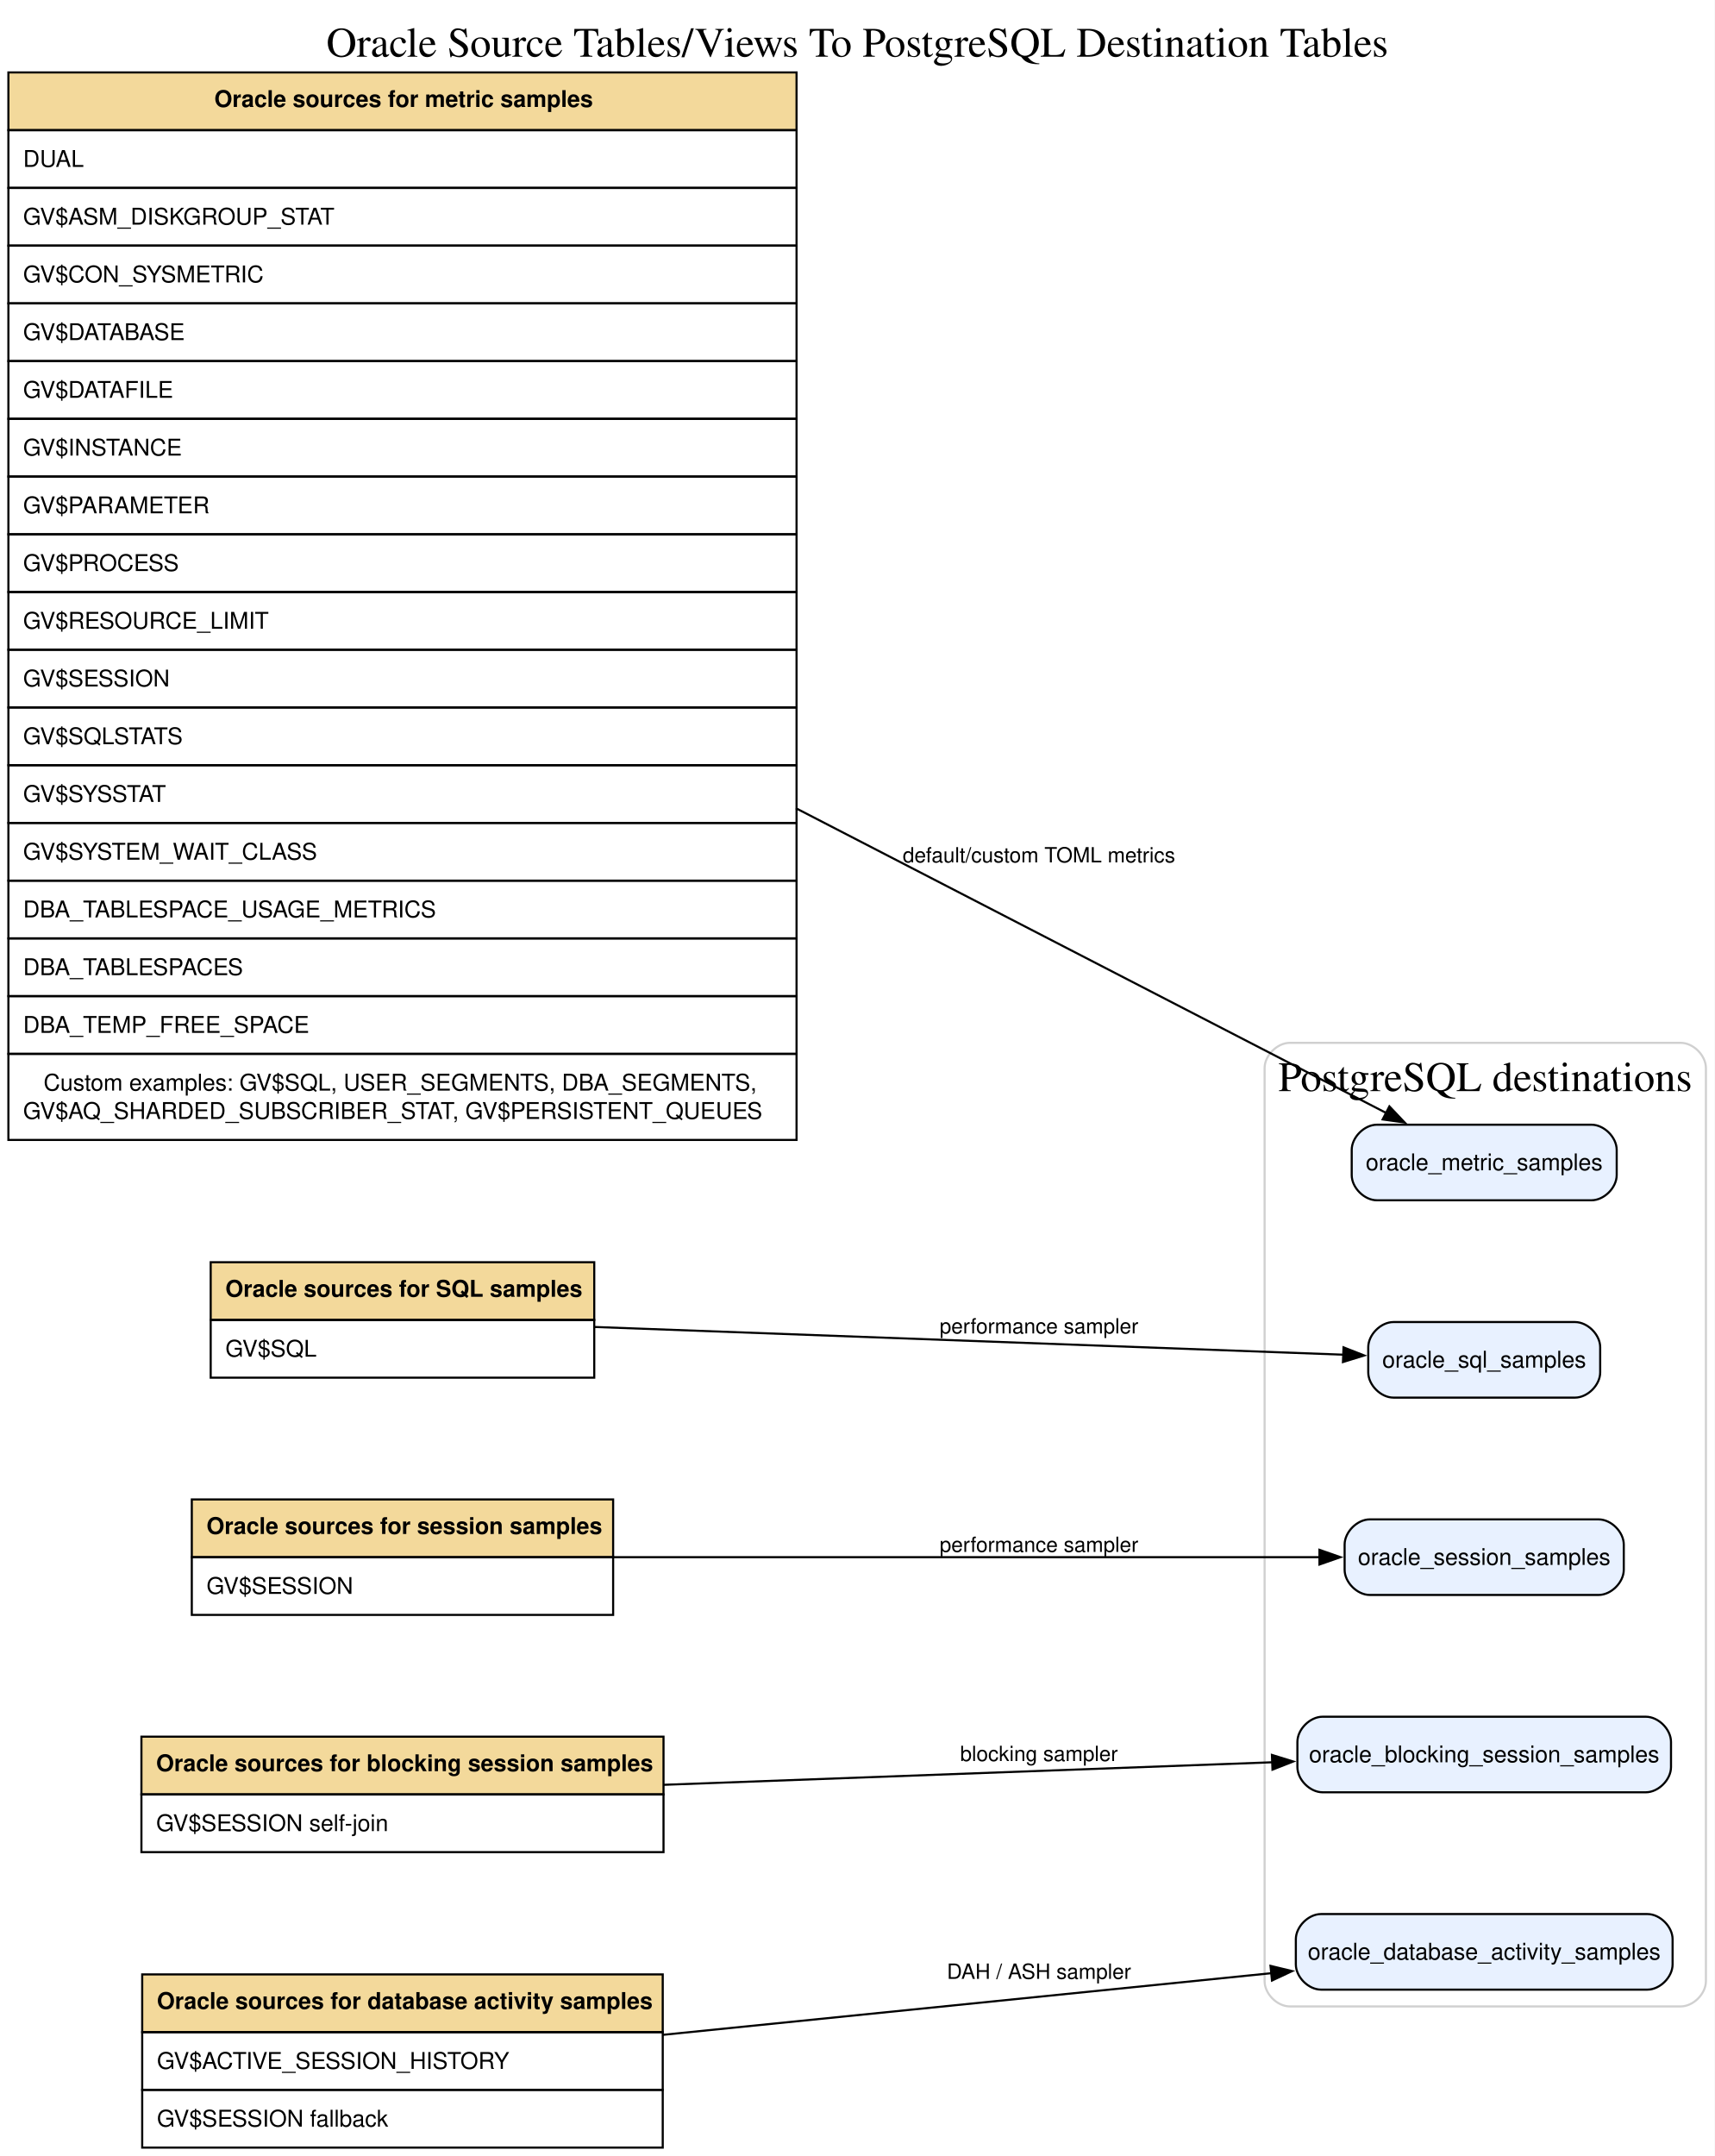
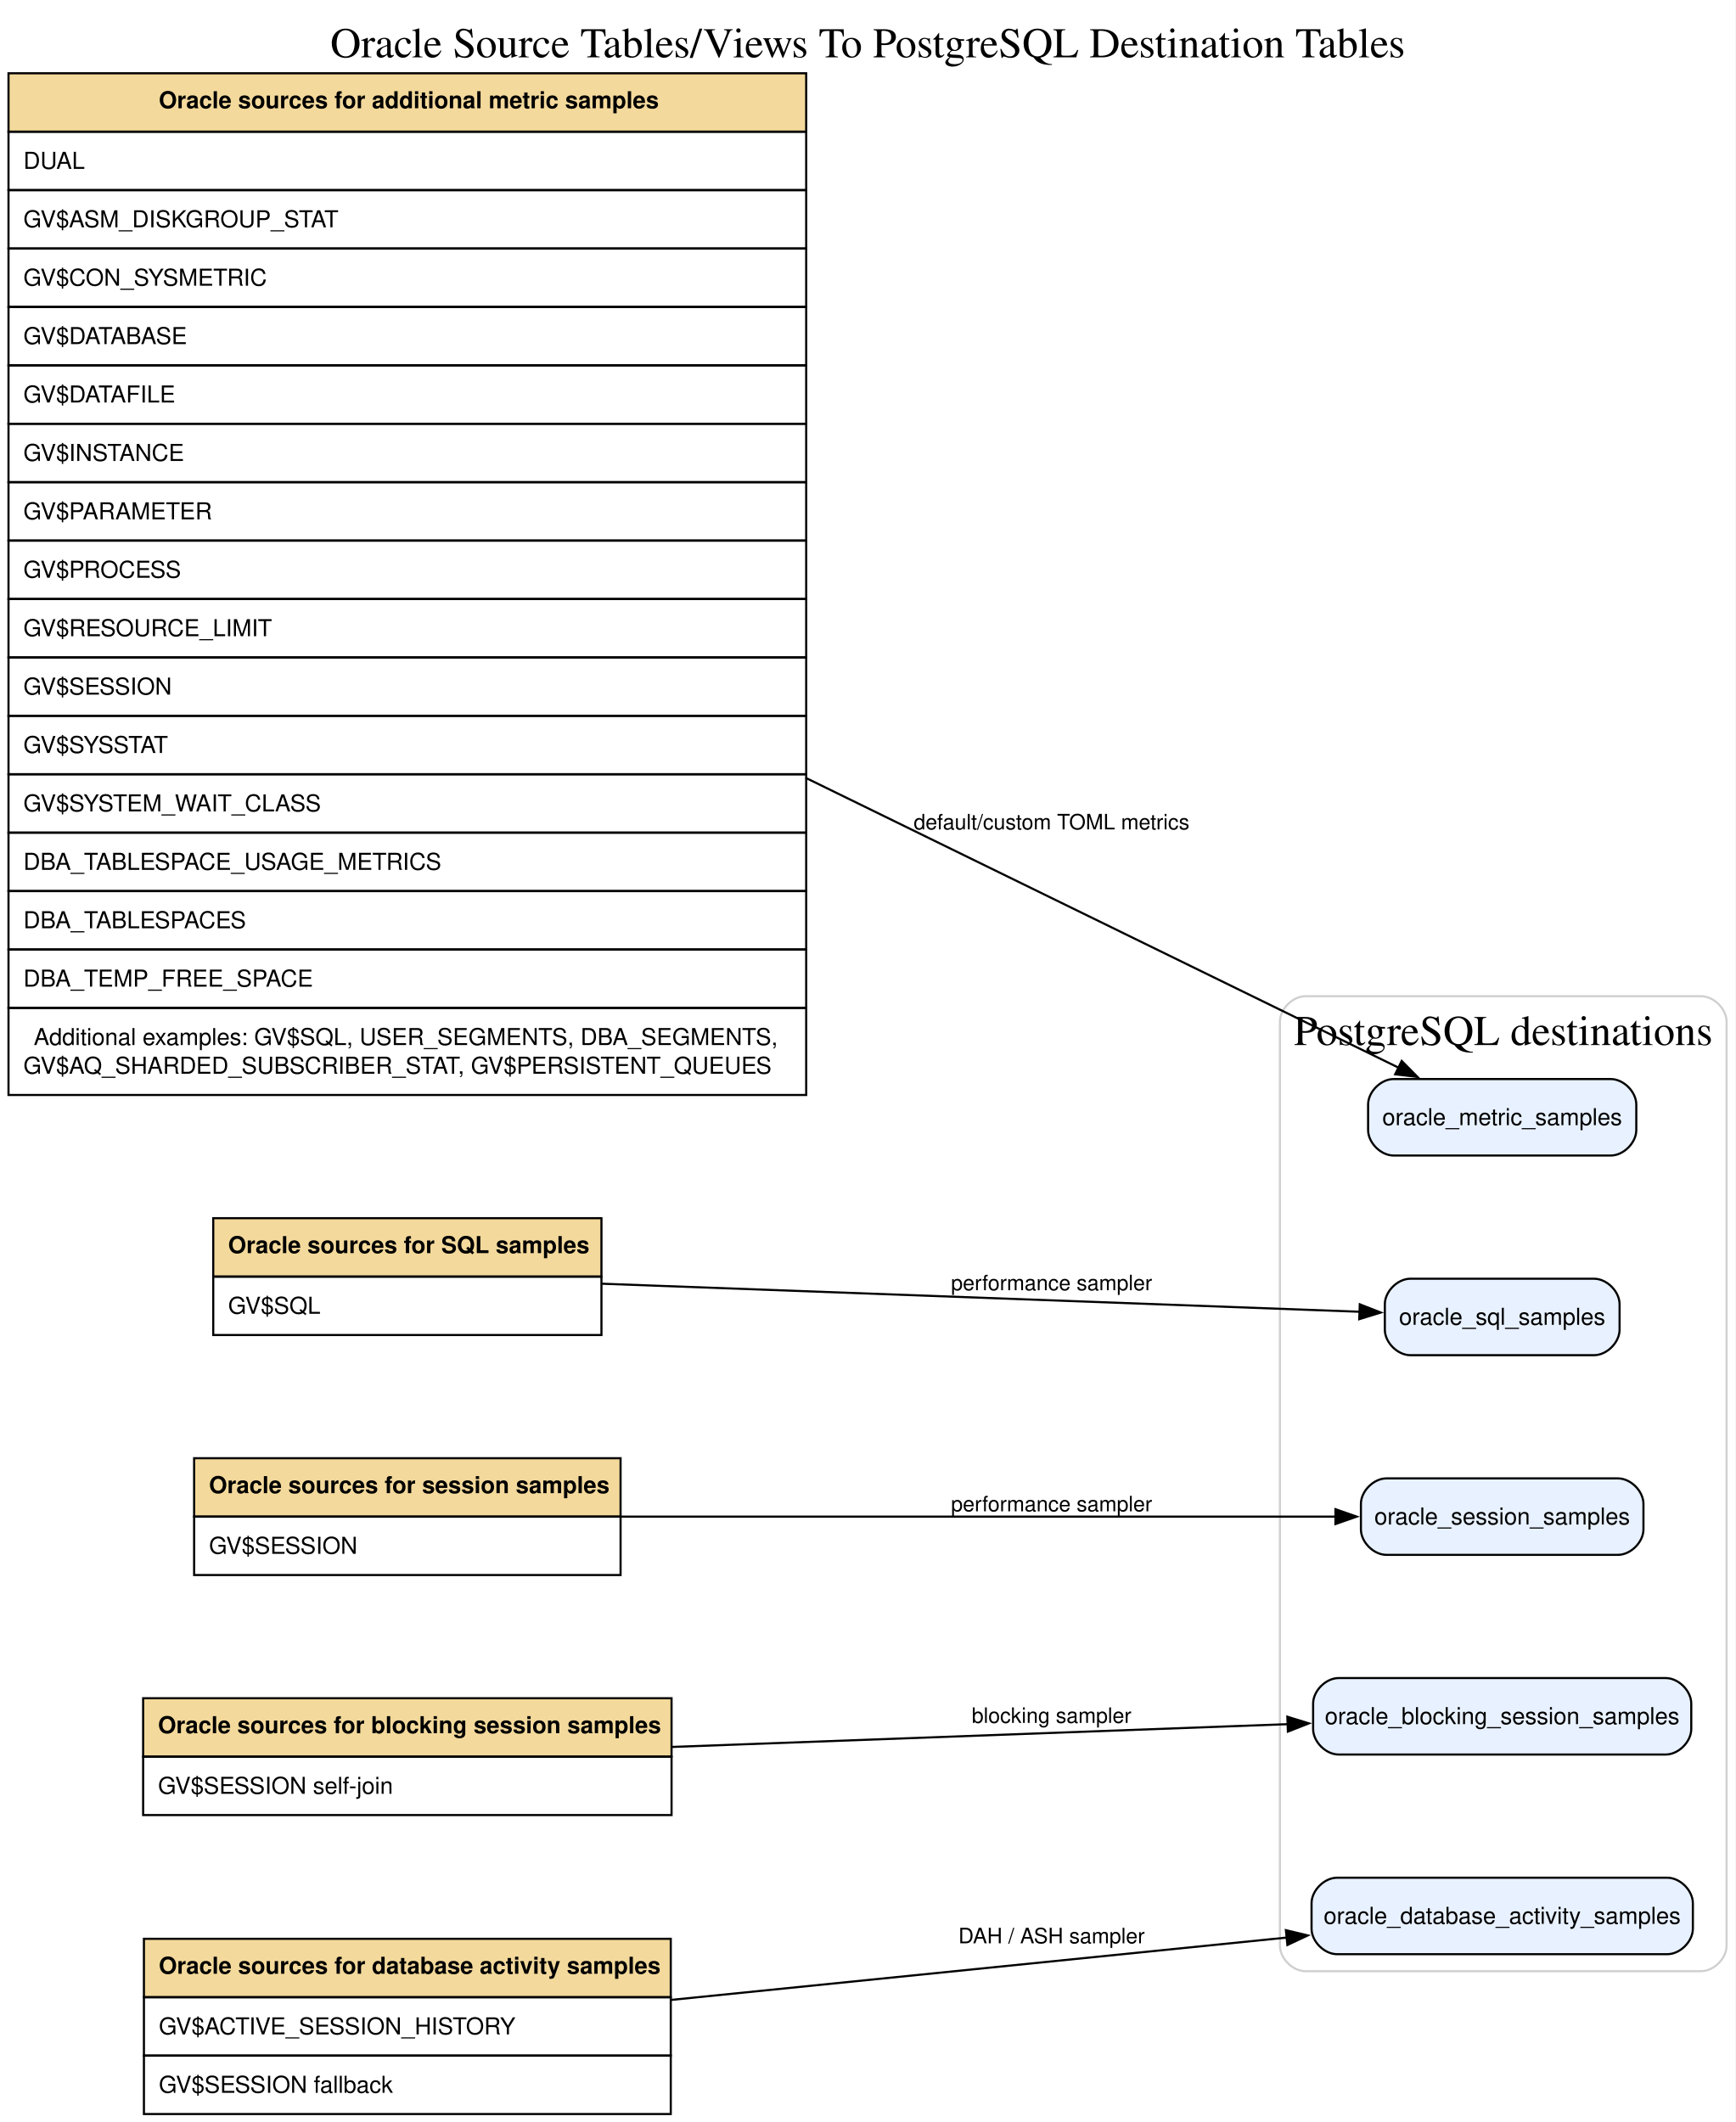
- <svg xmlns="http://www.w3.org/2000/svg" width="817pt" height="1027pt" viewBox="0.00 0.00 817.00 1027.00">
-   <g id="graph0" class="graph" transform="scale(1 1) rotate(0) translate(4 1023)">
-     <polygon fill="white" stroke="none" points="-4,4 -4,-1023 812.88,-1023 812.88,4 -4,4" />
-     <text xml:space="preserve" text-anchor="middle" x="404.44" y="-996" font-family="Times,serif" font-size="20.00">Oracle Source Tables/Views To PostgreSQL Destination Tables</text>
+ <svg xmlns="http://www.w3.org/2000/svg" width="817pt" height="999pt" viewBox="0.00 0.00 817.00 999.00">
+   <g id="graph0" class="graph" transform="scale(1 1) rotate(0) translate(4 995.25)">
+     <polygon fill="white" stroke="none" points="-4,4 -4,-995.25 812.88,-995.25 812.88,4 -4,4" />
+     <text xml:space="preserve" text-anchor="middle" x="404.44" y="-968.25" font-family="Times,serif" font-size="20.00">Oracle Source Tables/Views To PostgreSQL Destination Tables</text>
    <g id="clust1" class="cluster">
      <path fill="none" stroke="#d0d0d0" d="M610.5,-67.25C610.5,-67.25 796.75,-67.25 796.75,-67.25 802.75,-67.25 808.75,-73.25 808.75,-79.25 808.75,-79.25 808.75,-514.25 808.75,-514.25 808.75,-520.25 802.75,-526.25 796.75,-526.25 796.75,-526.25 610.5,-526.25 610.5,-526.25 604.5,-526.25 598.5,-520.25 598.5,-514.25 598.5,-514.25 598.5,-79.25 598.5,-79.25 598.5,-73.25 604.5,-67.25 610.5,-67.25" />
      <text xml:space="preserve" text-anchor="middle" x="703.62" y="-503.25" font-family="Times,serif" font-size="20.00">PostgreSQL destinations</text>
    </g>
    <g id="node1" class="node">
-       <polygon fill="#f3d99b" stroke="none" points="0,-961 0,-988.5 375.5,-988.5 375.5,-961 0,-961" />
-       <polygon fill="none" stroke="black" points="0,-961 0,-988.5 375.5,-988.5 375.5,-961 0,-961" />
-       <text xml:space="preserve" text-anchor="start" x="98.12" y="-972.05" font-family="Helvetica,sans-Serif" font-weight="bold" font-size="11.00">Oracle sources for metric samples</text>
-       <polygon fill="none" stroke="black" points="0,-933.5 0,-961 375.5,-961 375.5,-933.5 0,-933.5" />
-       <text xml:space="preserve" text-anchor="start" x="7" y="-943.5" font-family="Helvetica,sans-Serif" font-size="11.00">DUAL</text>
-       <polygon fill="none" stroke="black" points="0,-906 0,-933.5 375.5,-933.5 375.5,-906 0,-906" />
-       <text xml:space="preserve" text-anchor="start" x="7" y="-916" font-family="Helvetica,sans-Serif" font-size="11.00">GV$ASM_DISKGROUP_STAT</text>
-       <polygon fill="none" stroke="black" points="0,-878.5 0,-906 375.5,-906 375.5,-878.5 0,-878.5" />
-       <text xml:space="preserve" text-anchor="start" x="7" y="-888.5" font-family="Helvetica,sans-Serif" font-size="11.00">GV$CON_SYSMETRIC</text>
-       <polygon fill="none" stroke="black" points="0,-851 0,-878.5 375.5,-878.5 375.5,-851 0,-851" />
-       <text xml:space="preserve" text-anchor="start" x="7" y="-861" font-family="Helvetica,sans-Serif" font-size="11.00">GV$DATABASE</text>
-       <polygon fill="none" stroke="black" points="0,-823.5 0,-851 375.5,-851 375.5,-823.5 0,-823.5" />
-       <text xml:space="preserve" text-anchor="start" x="7" y="-833.5" font-family="Helvetica,sans-Serif" font-size="11.00">GV$DATAFILE</text>
-       <polygon fill="none" stroke="black" points="0,-796 0,-823.5 375.5,-823.5 375.5,-796 0,-796" />
-       <text xml:space="preserve" text-anchor="start" x="7" y="-806" font-family="Helvetica,sans-Serif" font-size="11.00">GV$INSTANCE</text>
-       <polygon fill="none" stroke="black" points="0,-768.5 0,-796 375.5,-796 375.5,-768.5 0,-768.5" />
-       <text xml:space="preserve" text-anchor="start" x="7" y="-778.5" font-family="Helvetica,sans-Serif" font-size="11.00">GV$PARAMETER</text>
-       <polygon fill="none" stroke="black" points="0,-741 0,-768.5 375.5,-768.5 375.5,-741 0,-741" />
-       <text xml:space="preserve" text-anchor="start" x="7" y="-751" font-family="Helvetica,sans-Serif" font-size="11.00">GV$PROCESS</text>
-       <polygon fill="none" stroke="black" points="0,-713.5 0,-741 375.5,-741 375.5,-713.5 0,-713.5" />
-       <text xml:space="preserve" text-anchor="start" x="7" y="-723.5" font-family="Helvetica,sans-Serif" font-size="11.00">GV$RESOURCE_LIMIT</text>
-       <polygon fill="none" stroke="black" points="0,-686 0,-713.5 375.5,-713.5 375.5,-686 0,-686" />
-       <text xml:space="preserve" text-anchor="start" x="7" y="-696" font-family="Helvetica,sans-Serif" font-size="11.00">GV$SESSION</text>
-       <polygon fill="none" stroke="black" points="0,-658.5 0,-686 375.5,-686 375.5,-658.5 0,-658.5" />
-       <text xml:space="preserve" text-anchor="start" x="7" y="-668.5" font-family="Helvetica,sans-Serif" font-size="11.00">GV$SQLSTATS</text>
-       <polygon fill="none" stroke="black" points="0,-631 0,-658.5 375.5,-658.5 375.5,-631 0,-631" />
-       <text xml:space="preserve" text-anchor="start" x="7" y="-641" font-family="Helvetica,sans-Serif" font-size="11.00">GV$SYSSTAT</text>
-       <polygon fill="none" stroke="black" points="0,-603.5 0,-631 375.5,-631 375.5,-603.5 0,-603.5" />
-       <text xml:space="preserve" text-anchor="start" x="7" y="-613.5" font-family="Helvetica,sans-Serif" font-size="11.00">GV$SYSTEM_WAIT_CLASS</text>
-       <polygon fill="none" stroke="black" points="0,-576 0,-603.5 375.5,-603.5 375.5,-576 0,-576" />
-       <text xml:space="preserve" text-anchor="start" x="7" y="-586" font-family="Helvetica,sans-Serif" font-size="11.00">DBA_TABLESPACE_USAGE_METRICS</text>
-       <polygon fill="none" stroke="black" points="0,-548.5 0,-576 375.5,-576 375.5,-548.5 0,-548.5" />
-       <text xml:space="preserve" text-anchor="start" x="7" y="-558.5" font-family="Helvetica,sans-Serif" font-size="11.00">DBA_TABLESPACES</text>
-       <polygon fill="none" stroke="black" points="0,-521 0,-548.5 375.5,-548.5 375.5,-521 0,-521" />
-       <text xml:space="preserve" text-anchor="start" x="7" y="-531" font-family="Helvetica,sans-Serif" font-size="11.00">DBA_TEMP_FREE_SPACE</text>
-       <polygon fill="none" stroke="black" points="0,-480 0,-521 375.5,-521 375.5,-480 0,-480" />
-       <text xml:space="preserve" text-anchor="start" x="16.75" y="-503.5" font-family="Helvetica,sans-Serif" font-size="11.00">Custom examples: GV$SQL, USER_SEGMENTS, DBA_SEGMENTS,</text>
-       <text xml:space="preserve" text-anchor="start" x="7" y="-490" font-family="Helvetica,sans-Serif" font-size="11.00">GV$AQ_SHARDED_SUBSCRIBER_STAT, GV$PERSISTENT_QUEUES</text>
+       <polygon fill="#f3d99b" stroke="none" points="0,-933.25 0,-960.75 375.5,-960.75 375.5,-933.25 0,-933.25" />
+       <polygon fill="none" stroke="black" points="0,-933.25 0,-960.75 375.5,-960.75 375.5,-933.25 0,-933.25" />
+       <text xml:space="preserve" text-anchor="start" x="70.75" y="-944.3" font-family="Helvetica,sans-Serif" font-weight="bold" font-size="11.00">Oracle sources for additional metric samples</text>
+       <polygon fill="none" stroke="black" points="0,-905.75 0,-933.25 375.5,-933.25 375.5,-905.75 0,-905.75" />
+       <text xml:space="preserve" text-anchor="start" x="7" y="-915.75" font-family="Helvetica,sans-Serif" font-size="11.00">DUAL</text>
+       <polygon fill="none" stroke="black" points="0,-878.25 0,-905.75 375.5,-905.75 375.5,-878.25 0,-878.25" />
+       <text xml:space="preserve" text-anchor="start" x="7" y="-888.25" font-family="Helvetica,sans-Serif" font-size="11.00">GV$ASM_DISKGROUP_STAT</text>
+       <polygon fill="none" stroke="black" points="0,-850.75 0,-878.25 375.5,-878.25 375.5,-850.75 0,-850.75" />
+       <text xml:space="preserve" text-anchor="start" x="7" y="-860.75" font-family="Helvetica,sans-Serif" font-size="11.00">GV$CON_SYSMETRIC</text>
+       <polygon fill="none" stroke="black" points="0,-823.25 0,-850.75 375.5,-850.75 375.5,-823.25 0,-823.25" />
+       <text xml:space="preserve" text-anchor="start" x="7" y="-833.25" font-family="Helvetica,sans-Serif" font-size="11.00">GV$DATABASE</text>
+       <polygon fill="none" stroke="black" points="0,-795.75 0,-823.25 375.5,-823.25 375.5,-795.75 0,-795.75" />
+       <text xml:space="preserve" text-anchor="start" x="7" y="-805.75" font-family="Helvetica,sans-Serif" font-size="11.00">GV$DATAFILE</text>
+       <polygon fill="none" stroke="black" points="0,-768.25 0,-795.75 375.5,-795.75 375.5,-768.25 0,-768.25" />
+       <text xml:space="preserve" text-anchor="start" x="7" y="-778.25" font-family="Helvetica,sans-Serif" font-size="11.00">GV$INSTANCE</text>
+       <polygon fill="none" stroke="black" points="0,-740.75 0,-768.25 375.5,-768.25 375.5,-740.75 0,-740.75" />
+       <text xml:space="preserve" text-anchor="start" x="7" y="-750.75" font-family="Helvetica,sans-Serif" font-size="11.00">GV$PARAMETER</text>
+       <polygon fill="none" stroke="black" points="0,-713.25 0,-740.75 375.5,-740.75 375.5,-713.25 0,-713.25" />
+       <text xml:space="preserve" text-anchor="start" x="7" y="-723.25" font-family="Helvetica,sans-Serif" font-size="11.00">GV$PROCESS</text>
+       <polygon fill="none" stroke="black" points="0,-685.75 0,-713.25 375.5,-713.25 375.5,-685.75 0,-685.75" />
+       <text xml:space="preserve" text-anchor="start" x="7" y="-695.75" font-family="Helvetica,sans-Serif" font-size="11.00">GV$RESOURCE_LIMIT</text>
+       <polygon fill="none" stroke="black" points="0,-658.25 0,-685.75 375.5,-685.75 375.5,-658.25 0,-658.25" />
+       <text xml:space="preserve" text-anchor="start" x="7" y="-668.25" font-family="Helvetica,sans-Serif" font-size="11.00">GV$SESSION</text>
+       <polygon fill="none" stroke="black" points="0,-630.75 0,-658.25 375.5,-658.25 375.5,-630.75 0,-630.75" />
+       <text xml:space="preserve" text-anchor="start" x="7" y="-640.75" font-family="Helvetica,sans-Serif" font-size="11.00">GV$SYSSTAT</text>
+       <polygon fill="none" stroke="black" points="0,-603.25 0,-630.75 375.5,-630.75 375.5,-603.25 0,-603.25" />
+       <text xml:space="preserve" text-anchor="start" x="7" y="-613.25" font-family="Helvetica,sans-Serif" font-size="11.00">GV$SYSTEM_WAIT_CLASS</text>
+       <polygon fill="none" stroke="black" points="0,-575.75 0,-603.25 375.5,-603.25 375.5,-575.75 0,-575.75" />
+       <text xml:space="preserve" text-anchor="start" x="7" y="-585.75" font-family="Helvetica,sans-Serif" font-size="11.00">DBA_TABLESPACE_USAGE_METRICS</text>
+       <polygon fill="none" stroke="black" points="0,-548.25 0,-575.75 375.5,-575.75 375.5,-548.25 0,-548.25" />
+       <text xml:space="preserve" text-anchor="start" x="7" y="-558.25" font-family="Helvetica,sans-Serif" font-size="11.00">DBA_TABLESPACES</text>
+       <polygon fill="none" stroke="black" points="0,-520.75 0,-548.25 375.5,-548.25 375.5,-520.75 0,-520.75" />
+       <text xml:space="preserve" text-anchor="start" x="7" y="-530.75" font-family="Helvetica,sans-Serif" font-size="11.00">DBA_TEMP_FREE_SPACE</text>
+       <polygon fill="none" stroke="black" points="0,-479.75 0,-520.75 375.5,-520.75 375.5,-479.75 0,-479.75" />
+       <text xml:space="preserve" text-anchor="start" x="11.88" y="-503.25" font-family="Helvetica,sans-Serif" font-size="11.00">Additional examples: GV$SQL, USER_SEGMENTS, DBA_SEGMENTS,</text>
+       <text xml:space="preserve" text-anchor="start" x="7" y="-489.75" font-family="Helvetica,sans-Serif" font-size="11.00">GV$AQ_SHARDED_SUBSCRIBER_STAT, GV$PERSISTENT_QUEUES</text>
    </g>
    <g id="node6" class="node">
      <path fill="#e8f1ff" stroke="black" d="M754.25,-487.25C754.25,-487.25 652,-487.25 652,-487.25 646,-487.25 640,-481.25 640,-475.25 640,-475.25 640,-463.25 640,-463.25 640,-457.25 646,-451.25 652,-451.25 652,-451.25 754.25,-451.25 754.25,-451.25 760.25,-451.25 766.25,-457.25 766.25,-463.25 766.25,-463.25 766.25,-475.25 766.25,-475.25 766.25,-481.25 760.25,-487.25 754.25,-487.25" />
      <text xml:space="preserve" text-anchor="middle" x="703.12" y="-465.55" font-family="Helvetica,sans-Serif" font-size="11.00">oracle_metric_samples</text>
    </g>
    <g id="edge1" class="edge">
-       <path fill="none" stroke="black" d="M375.18,-638.02C476.52,-585.7 593.7,-525.22 656.59,-492.76" />
-       <polygon fill="black" stroke="black" points="657.95,-495.99 665.23,-488.3 654.74,-489.77 657.95,-495.99" />
-       <text xml:space="preserve" text-anchor="middle" x="491" y="-612.2" font-family="Helvetica,sans-Serif" font-size="10.00">default/custom TOML metrics</text>
+       <path fill="none" stroke="black" d="M375.18,-629.1C475.44,-580.08 591.18,-523.49 654.54,-492.51" />
+       <polygon fill="black" stroke="black" points="655.82,-495.78 663.27,-488.25 652.75,-489.5 655.82,-495.78" />
+       <text xml:space="preserve" text-anchor="middle" x="491" y="-604.78" font-family="Helvetica,sans-Serif" font-size="10.00">default/custom TOML metrics</text>
    </g>
    <g id="node2" class="node">
      <polygon fill="#f3d99b" stroke="none" points="96.38,-394.25 96.38,-421.75 279.12,-421.75 279.12,-394.25 96.38,-394.25" />
      <polygon fill="none" stroke="black" points="96.38,-394.25 96.38,-421.75 279.12,-421.75 279.12,-394.25 96.38,-394.25" />
      <text xml:space="preserve" text-anchor="start" x="103.38" y="-405.3" font-family="Helvetica,sans-Serif" font-weight="bold" font-size="11.00">Oracle sources for SQL samples</text>
      <polygon fill="none" stroke="black" points="96.38,-366.75 96.38,-394.25 279.12,-394.25 279.12,-366.75 96.38,-366.75" />
      <text xml:space="preserve" text-anchor="start" x="103.38" y="-376.75" font-family="Helvetica,sans-Serif" font-size="11.00">GV$SQL</text>
    </g>
    <g id="node7" class="node">
      <path fill="#e8f1ff" stroke="black" d="M746.38,-393.25C746.38,-393.25 659.88,-393.25 659.88,-393.25 653.88,-393.25 647.88,-387.25 647.88,-381.25 647.88,-381.25 647.88,-369.25 647.88,-369.25 647.88,-363.25 653.88,-357.25 659.88,-357.25 659.88,-357.25 746.38,-357.25 746.38,-357.25 752.38,-357.25 758.38,-363.25 758.38,-369.25 758.38,-369.25 758.38,-381.25 758.38,-381.25 758.38,-387.25 752.38,-393.25 746.38,-393.25" />
      <text xml:space="preserve" text-anchor="middle" x="703.12" y="-371.55" font-family="Helvetica,sans-Serif" font-size="11.00">oracle_sql_samples</text>
    </g>
    <g id="edge2" class="edge">
      <path fill="none" stroke="black" d="M279.05,-390.91C381.28,-387.12 545.36,-381.05 636.22,-377.69" />
      <polygon fill="black" stroke="black" points="636.09,-381.2 645.96,-377.33 635.83,-374.2 636.09,-381.2" />
      <text xml:space="preserve" text-anchor="middle" x="491" y="-387.82" font-family="Helvetica,sans-Serif" font-size="10.00">performance sampler</text>
    </g>
    <g id="node3" class="node">
      <polygon fill="#f3d99b" stroke="none" points="87.38,-281.25 87.38,-308.75 288.12,-308.75 288.12,-281.25 87.38,-281.25" />
      <polygon fill="none" stroke="black" points="87.38,-281.25 87.38,-308.75 288.12,-308.75 288.12,-281.25 87.38,-281.25" />
      <text xml:space="preserve" text-anchor="start" x="94.38" y="-292.3" font-family="Helvetica,sans-Serif" font-weight="bold" font-size="11.00">Oracle sources for session samples</text>
      <polygon fill="none" stroke="black" points="87.38,-253.75 87.38,-281.25 288.12,-281.25 288.12,-253.75 87.38,-253.75" />
      <text xml:space="preserve" text-anchor="start" x="94.38" y="-263.75" font-family="Helvetica,sans-Serif" font-size="11.00">GV$SESSION</text>
    </g>
    <g id="node8" class="node">
      <path fill="#e8f1ff" stroke="black" d="M757.62,-299.25C757.62,-299.25 648.62,-299.25 648.62,-299.25 642.62,-299.25 636.62,-293.25 636.62,-287.25 636.62,-287.25 636.62,-275.25 636.62,-275.25 636.62,-269.25 642.62,-263.25 648.62,-263.25 648.62,-263.25 757.62,-263.25 757.62,-263.25 763.62,-263.25 769.62,-269.25 769.62,-275.25 769.62,-275.25 769.62,-287.25 769.62,-287.25 769.62,-293.25 763.62,-299.25 757.62,-299.25" />
      <text xml:space="preserve" text-anchor="middle" x="703.12" y="-277.55" font-family="Helvetica,sans-Serif" font-size="11.00">oracle_session_samples</text>
    </g>
    <g id="edge3" class="edge">
      <path fill="none" stroke="black" d="M288.04,-281.25C386.33,-281.25 534.77,-281.25 624.67,-281.25" />
      <polygon fill="black" stroke="black" points="624.63,-284.75 634.63,-281.25 624.63,-277.75 624.63,-284.75" />
      <text xml:space="preserve" text-anchor="middle" x="491" y="-283.75" font-family="Helvetica,sans-Serif" font-size="10.00">performance sampler</text>
    </g>
    <g id="node4" class="node">
      <polygon fill="#f3d99b" stroke="none" points="63.38,-168.25 63.38,-195.75 312.12,-195.75 312.12,-168.25 63.38,-168.25" />
      <polygon fill="none" stroke="black" points="63.38,-168.25 63.38,-195.75 312.12,-195.75 312.12,-168.25 63.38,-168.25" />
      <text xml:space="preserve" text-anchor="start" x="70.38" y="-179.3" font-family="Helvetica,sans-Serif" font-weight="bold" font-size="11.00">Oracle sources for blocking session samples</text>
      <polygon fill="none" stroke="black" points="63.38,-140.75 63.38,-168.25 312.12,-168.25 312.12,-140.75 63.38,-140.75" />
      <text xml:space="preserve" text-anchor="start" x="70.38" y="-150.75" font-family="Helvetica,sans-Serif" font-size="11.00">GV$SESSION self-join</text>
    </g>
    <g id="node9" class="node">
      <path fill="#e8f1ff" stroke="black" d="M780.12,-205.25C780.12,-205.25 626.12,-205.25 626.12,-205.25 620.12,-205.25 614.12,-199.25 614.12,-193.25 614.12,-193.25 614.12,-181.25 614.12,-181.25 614.12,-175.25 620.12,-169.25 626.12,-169.25 626.12,-169.25 780.12,-169.25 780.12,-169.25 786.12,-169.25 792.12,-175.25 792.12,-181.25 792.12,-181.25 792.12,-193.25 792.12,-193.25 792.12,-199.25 786.12,-205.25 780.12,-205.25" />
      <text xml:space="preserve" text-anchor="middle" x="703.12" y="-183.55" font-family="Helvetica,sans-Serif" font-size="11.00">oracle_blocking_session_samples</text>
    </g>
    <g id="edge4" class="edge">
      <path fill="none" stroke="black" d="M312.04,-172.81C400.87,-176.1 519.21,-180.48 602.16,-183.55" />
      <polygon fill="black" stroke="black" points="601.99,-187.05 612.12,-183.92 602.25,-180.05 601.99,-187.05" />
      <text xml:space="preserve" text-anchor="middle" x="491" y="-184.14" font-family="Helvetica,sans-Serif" font-size="10.00">blocking sampler</text>
    </g>
    <g id="node5" class="node">
      <polygon fill="#f3d99b" stroke="none" points="63.75,-55 63.75,-82.5 311.75,-82.5 311.75,-55 63.75,-55" />
      <polygon fill="none" stroke="black" points="63.75,-55 63.75,-82.5 311.75,-82.5 311.75,-55 63.75,-55" />
      <text xml:space="preserve" text-anchor="start" x="70.75" y="-66.05" font-family="Helvetica,sans-Serif" font-weight="bold" font-size="11.00">Oracle sources for database activity samples</text>
      <polygon fill="none" stroke="black" points="63.75,-27.5 63.75,-55 311.75,-55 311.75,-27.5 63.75,-27.5" />
      <text xml:space="preserve" text-anchor="start" x="70.75" y="-37.5" font-family="Helvetica,sans-Serif" font-size="11.00">GV$ACTIVE_SESSION_HISTORY</text>
      <polygon fill="none" stroke="black" points="63.75,0 63.75,-27.5 311.75,-27.5 311.75,0 63.75,0" />
      <text xml:space="preserve" text-anchor="start" x="70.75" y="-10" font-family="Helvetica,sans-Serif" font-size="11.00">GV$SESSION fallback</text>
    </g>
    <g id="node10" class="node">
      <path fill="#e8f1ff" stroke="black" d="M780.88,-111.25C780.88,-111.25 625.38,-111.25 625.38,-111.25 619.38,-111.25 613.38,-105.25 613.38,-99.25 613.38,-99.25 613.38,-87.25 613.38,-87.25 613.38,-81.25 619.38,-75.25 625.38,-75.25 625.38,-75.25 780.88,-75.25 780.88,-75.25 786.88,-75.25 792.88,-81.25 792.88,-87.25 792.88,-87.25 792.88,-99.25 792.88,-99.25 792.88,-105.25 786.88,-111.25 780.88,-111.25" />
      <text xml:space="preserve" text-anchor="middle" x="703.12" y="-89.55" font-family="Helvetica,sans-Serif" font-size="11.00">oracle_database_activity_samples</text>
    </g>
    <g id="edge5" class="edge">
      <path fill="none" stroke="black" d="M311.72,-53.71C400.48,-62.7 518.85,-74.69 601.9,-83.1" />
      <polygon fill="black" stroke="black" points="601.31,-86.56 611.61,-84.08 602.01,-79.59 601.31,-86.56" />
      <text xml:space="preserve" text-anchor="middle" x="491" y="-80.38" font-family="Helvetica,sans-Serif" font-size="10.00">DAH / ASH sampler</text>
    </g>
  </g>
</svg>
